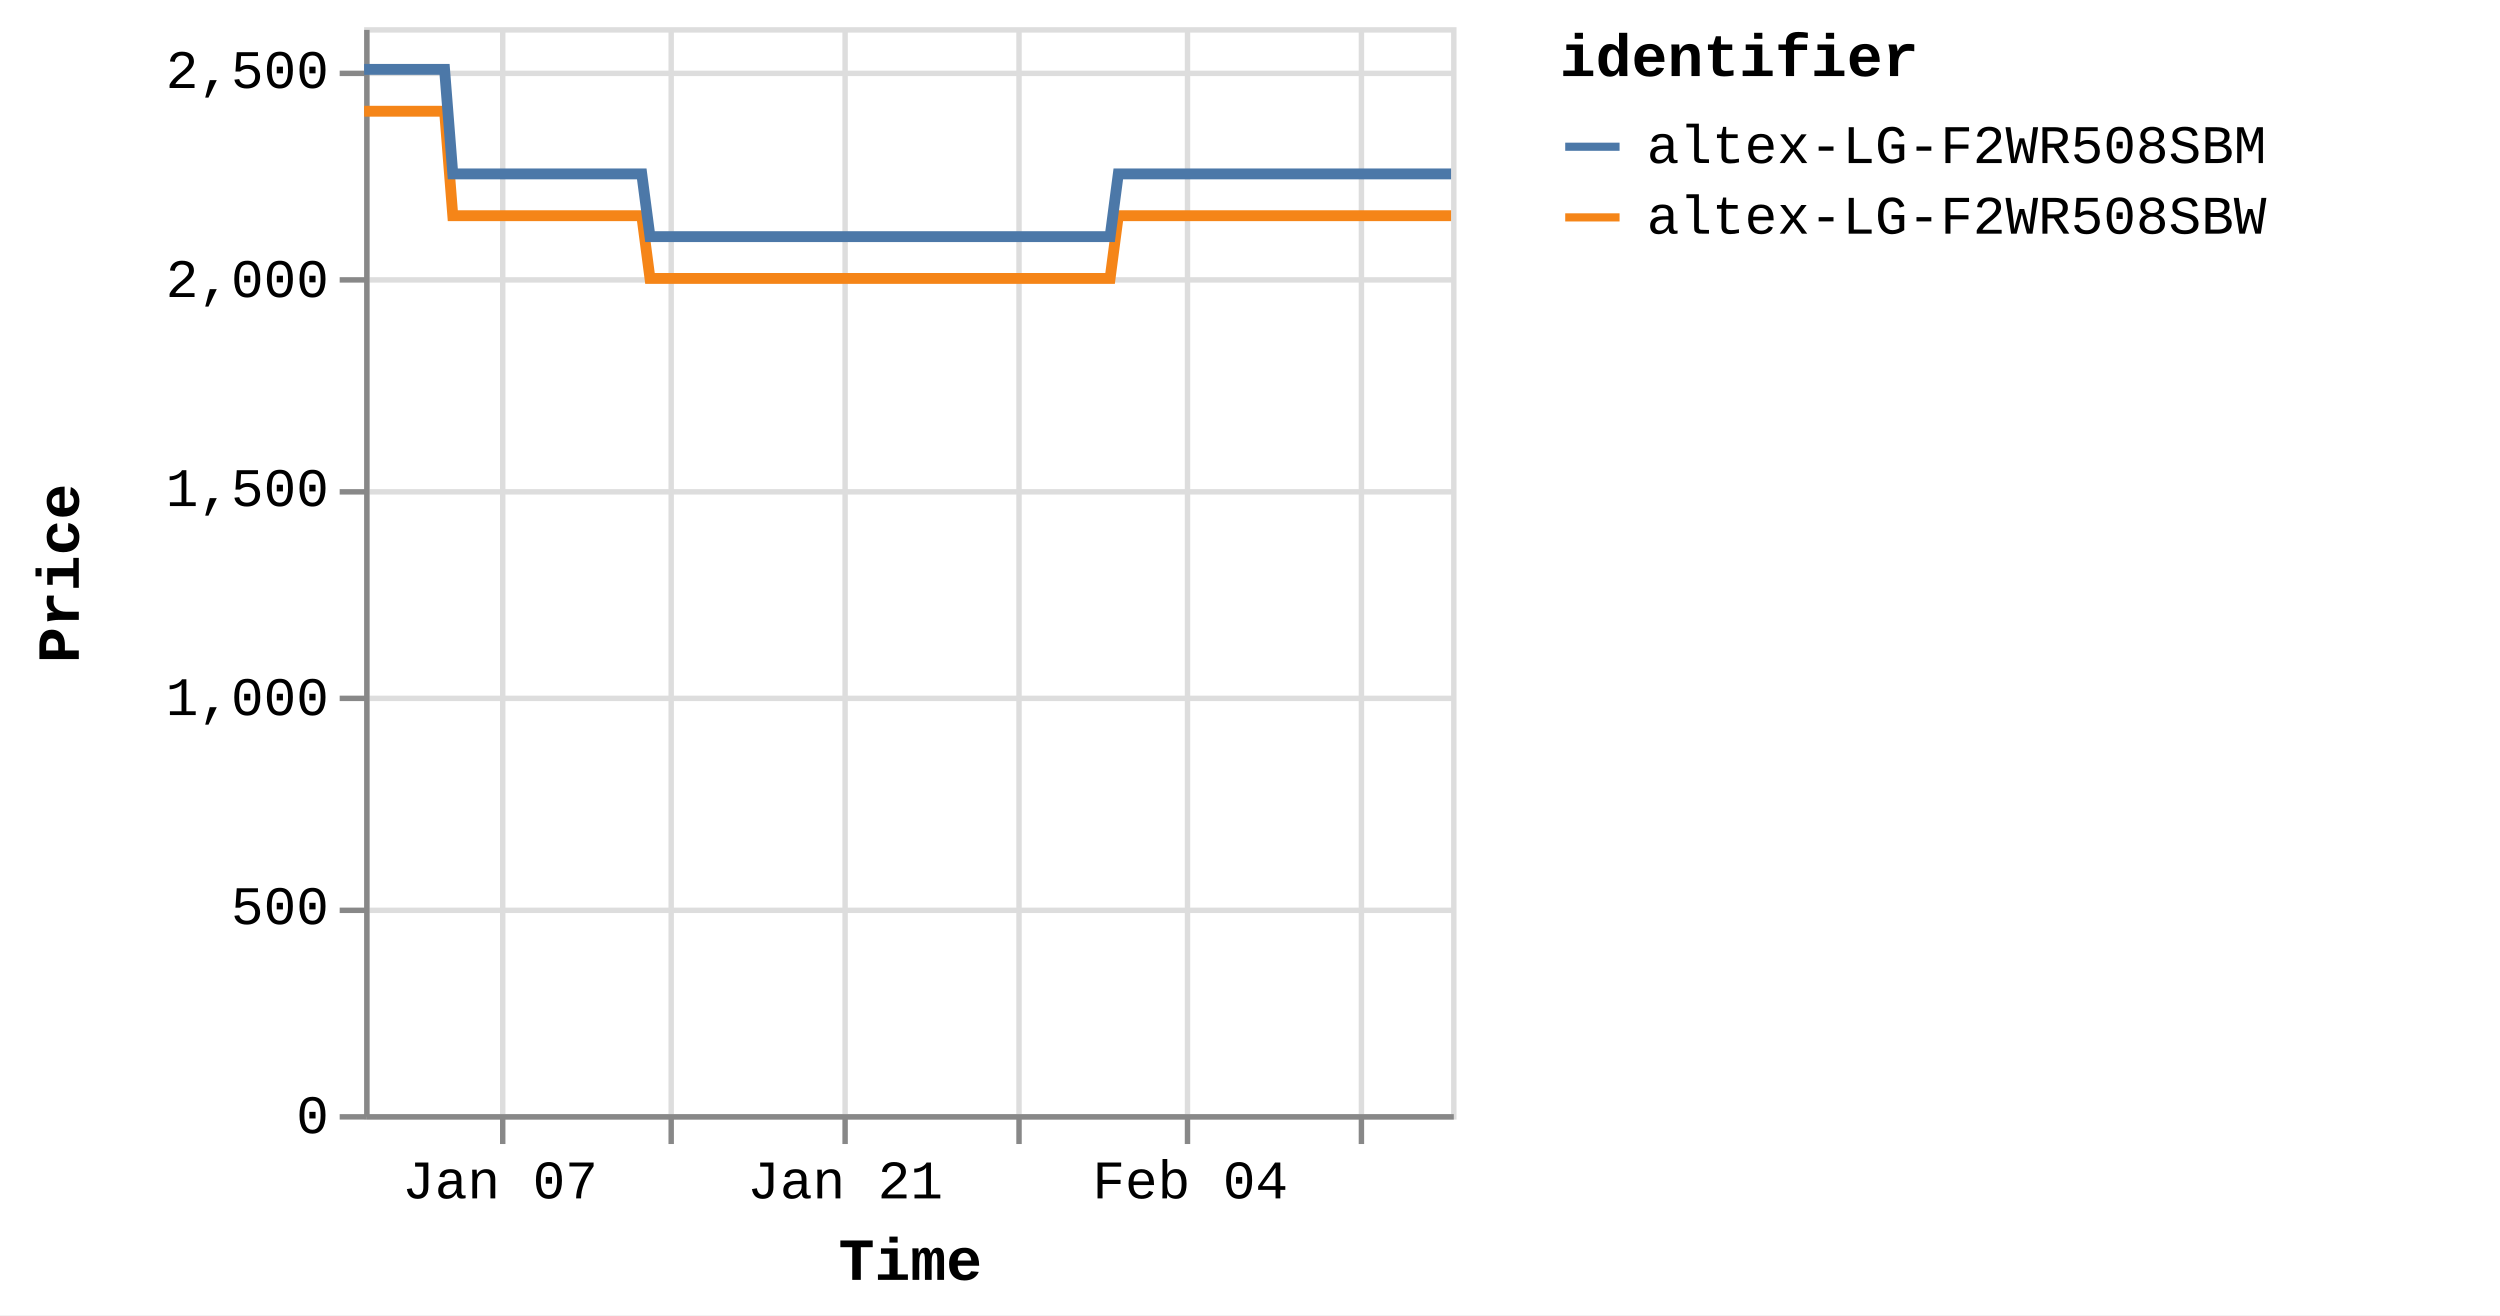
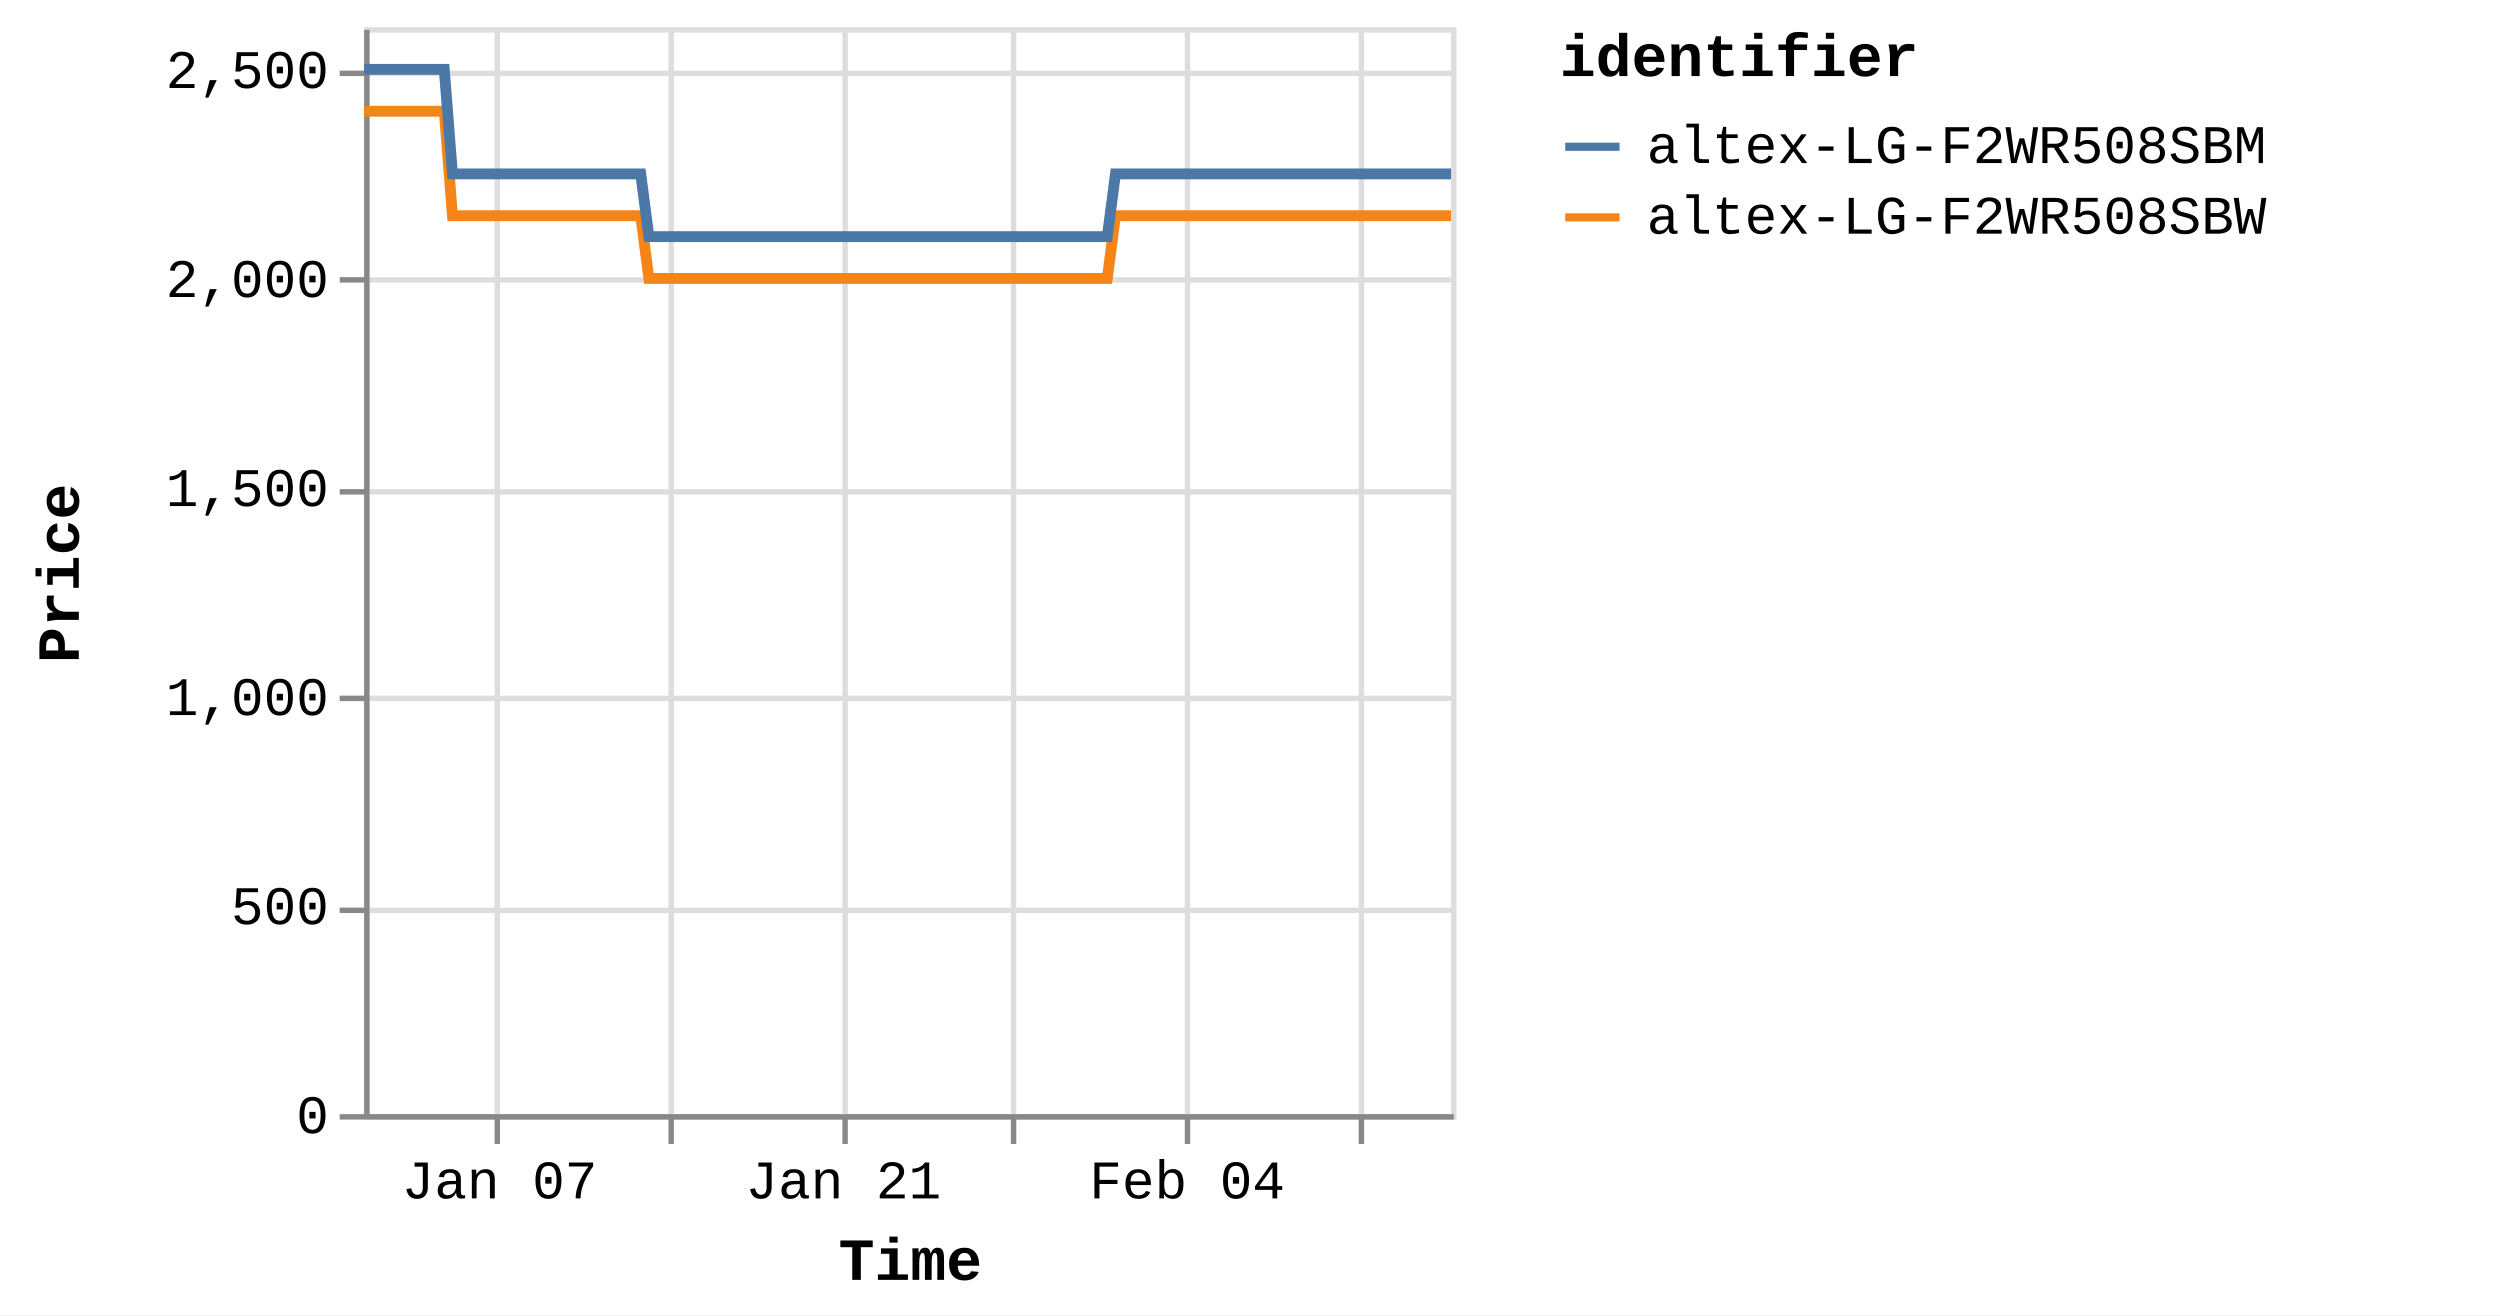
<svg xmlns="http://www.w3.org/2000/svg" version="1.1" class="marks" width="460" height="242" viewBox="0 0 460 242">
  <rect width="460" height="242" fill="white" />
  <g fill="none" stroke-miterlimit="10" transform="translate(67,5)">
    <g class="mark-group role-frame root" role="graphics-object" aria-roledescription="group mark container">
      <g transform="translate(0,0)">
        <path class="background" aria-hidden="true" d="M0.5,0.5h200v200h-200Z" stroke="#ddd" />
        <g>
          <g class="mark-group role-axis" aria-hidden="true">
            <g transform="translate(0.5,200.5)">
              <path class="background" aria-hidden="true" d="M0,0h0v0h0Z" pointer-events="none" />
              <g>
                <g class="mark-rule role-axis-grid" pointer-events="none">
-                   <line transform="translate(25,-200)" x2="0" y2="200" stroke="#ddd" stroke-width="1" opacity="1" />
+                   <line transform="translate(24,-200)" x2="0" y2="200" stroke="#ddd" stroke-width="1" opacity="1" />
                  <line transform="translate(56,-200)" x2="0" y2="200" stroke="#ddd" stroke-width="1" opacity="1" />
                  <line transform="translate(88,-200)" x2="0" y2="200" stroke="#ddd" stroke-width="1" opacity="1" />
-                   <line transform="translate(120,-200)" x2="0" y2="200" stroke="#ddd" stroke-width="1" opacity="1" />
+                   <line transform="translate(119,-200)" x2="0" y2="200" stroke="#ddd" stroke-width="1" opacity="1" />
                  <line transform="translate(151,-200)" x2="0" y2="200" stroke="#ddd" stroke-width="1" opacity="1" />
                  <line transform="translate(183,-200)" x2="0" y2="200" stroke="#ddd" stroke-width="1" opacity="1" />
                </g>
              </g>
              <path class="foreground" aria-hidden="true" d="" pointer-events="none" display="none" />
            </g>
          </g>
          <g class="mark-group role-axis" aria-hidden="true">
            <g transform="translate(0.5,0.5)">
              <path class="background" aria-hidden="true" d="M0,0h0v0h0Z" pointer-events="none" />
              <g>
                <g class="mark-rule role-axis-grid" pointer-events="none">
                  <line transform="translate(0,200)" x2="200" y2="0" stroke="#ddd" stroke-width="1" opacity="1" />
                  <line transform="translate(0,162)" x2="200" y2="0" stroke="#ddd" stroke-width="1" opacity="1" />
                  <line transform="translate(0,123)" x2="200" y2="0" stroke="#ddd" stroke-width="1" opacity="1" />
                  <line transform="translate(0,85)" x2="200" y2="0" stroke="#ddd" stroke-width="1" opacity="1" />
                  <line transform="translate(0,46)" x2="200" y2="0" stroke="#ddd" stroke-width="1" opacity="1" />
                  <line transform="translate(0,8)" x2="200" y2="0" stroke="#ddd" stroke-width="1" opacity="1" />
                </g>
              </g>
              <path class="foreground" aria-hidden="true" d="" pointer-events="none" display="none" />
            </g>
          </g>
-           <g class="mark-group role-axis" role="graphics-symbol" aria-roledescription="axis" aria-label="X-axis titled 'Time' for a time scale with values from Monday, 01 January 2024, 2:19:43 PM to Wednesday, 14 February 2024, 4:39:08 PM">
+           <g class="mark-group role-axis" role="graphics-symbol" aria-roledescription="axis" aria-label="X-axis titled 'Time' for a time scale with values from Monday, 01 January 2024, 2:19:43 PM to Wednesday, 14 February 2024, 8:38:04 PM">
            <g transform="translate(0.5,200.5)">
              <path class="background" aria-hidden="true" d="M0,0h0v0h0Z" pointer-events="none" />
              <g>
                <g class="mark-rule role-axis-tick" pointer-events="none">
-                   <line transform="translate(25,0)" x2="0" y2="5" stroke="#888" stroke-width="1" opacity="1" />
+                   <line transform="translate(24,0)" x2="0" y2="5" stroke="#888" stroke-width="1" opacity="1" />
                  <line transform="translate(56,0)" x2="0" y2="5" stroke="#888" stroke-width="1" opacity="1" />
                  <line transform="translate(88,0)" x2="0" y2="5" stroke="#888" stroke-width="1" opacity="1" />
-                   <line transform="translate(120,0)" x2="0" y2="5" stroke="#888" stroke-width="1" opacity="1" />
+                   <line transform="translate(119,0)" x2="0" y2="5" stroke="#888" stroke-width="1" opacity="1" />
                  <line transform="translate(151,0)" x2="0" y2="5" stroke="#888" stroke-width="1" opacity="1" />
                  <line transform="translate(183,0)" x2="0" y2="5" stroke="#888" stroke-width="1" opacity="1" />
                </g>
                <g class="mark-text role-axis-label" pointer-events="none">
-                   <text text-anchor="middle" transform="translate(24.50505,15)" font-family="Liberation Mono" font-size="10px" fill="#000" opacity="1">Jan 07</text>
-                   <text text-anchor="middle" transform="translate(56.25337,15)" font-family="Liberation Mono" font-size="10px" fill="#000" opacity="0">Jan 14</text>
-                   <text text-anchor="middle" transform="translate(88.00169,15)" font-family="Liberation Mono" font-size="10px" fill="#000" opacity="1">Jan 21</text>
-                   <text text-anchor="middle" transform="translate(119.75,15)" font-family="Liberation Mono" font-size="10px" fill="#000" opacity="0">Jan 28</text>
-                   <text text-anchor="middle" transform="translate(151.4983,15)" font-family="Liberation Mono" font-size="10px" fill="#000" opacity="1">Feb 04</text>
-                   <text text-anchor="middle" transform="translate(183.2466,15)" font-family="Liberation Mono" font-size="10px" fill="#000" opacity="0">Feb 11</text>
+                   <text text-anchor="middle" transform="translate(24.41318,15)" font-family="Liberation Mono" font-size="10px" fill="#000" opacity="1">Jan 07</text>
+                   <text text-anchor="middle" transform="translate(56.04249,15)" font-family="Liberation Mono" font-size="10px" fill="#000" opacity="0">Jan 14</text>
+                   <text text-anchor="middle" transform="translate(87.67179,15)" font-family="Liberation Mono" font-size="10px" fill="#000" opacity="1">Jan 21</text>
+                   <text text-anchor="middle" transform="translate(119.3011,15)" font-family="Liberation Mono" font-size="10px" fill="#000" opacity="0">Jan 28</text>
+                   <text text-anchor="middle" transform="translate(150.9304,15)" font-family="Liberation Mono" font-size="10px" fill="#000" opacity="1">Feb 04</text>
+                   <text text-anchor="middle" transform="translate(182.5597,15)" font-family="Liberation Mono" font-size="10px" fill="#000" opacity="0">Feb 11</text>
                </g>
                <g class="mark-rule role-axis-domain" pointer-events="none">
                  <line transform="translate(0,0)" x2="200" y2="0" stroke="#888" stroke-width="1" opacity="1" />
                </g>
                <g class="mark-text role-axis-title" pointer-events="none">
                  <text text-anchor="middle" transform="translate(100,30)" font-family="Liberation Mono" font-size="11px" font-weight="bold" fill="#000" opacity="1">Time</text>
                </g>
              </g>
              <path class="foreground" aria-hidden="true" d="" pointer-events="none" display="none" />
            </g>
          </g>
          <g class="mark-group role-axis" role="graphics-symbol" aria-roledescription="axis" aria-label="Y-axis titled 'Price' for a linear scale with values from 0 to 2,600">
            <g transform="translate(0.5,0.5)">
              <path class="background" aria-hidden="true" d="M0,0h0v0h0Z" pointer-events="none" />
              <g>
                <g class="mark-rule role-axis-tick" pointer-events="none">
                  <line transform="translate(0,200)" x2="-5" y2="0" stroke="#888" stroke-width="1" opacity="1" />
                  <line transform="translate(0,162)" x2="-5" y2="0" stroke="#888" stroke-width="1" opacity="1" />
                  <line transform="translate(0,123)" x2="-5" y2="0" stroke="#888" stroke-width="1" opacity="1" />
                  <line transform="translate(0,85)" x2="-5" y2="0" stroke="#888" stroke-width="1" opacity="1" />
                  <line transform="translate(0,46)" x2="-5" y2="0" stroke="#888" stroke-width="1" opacity="1" />
                  <line transform="translate(0,8)" x2="-5" y2="0" stroke="#888" stroke-width="1" opacity="1" />
                </g>
                <g class="mark-text role-axis-label" pointer-events="none">
                  <text text-anchor="end" transform="translate(-7,203)" font-family="Liberation Mono" font-size="10px" fill="#000" opacity="1">0</text>
                  <text text-anchor="end" transform="translate(-7,164.5385)" font-family="Liberation Mono" font-size="10px" fill="#000" opacity="1">500</text>
                  <text text-anchor="end" transform="translate(-7,126.0769)" font-family="Liberation Mono" font-size="10px" fill="#000" opacity="1">1,000</text>
                  <text text-anchor="end" transform="translate(-7,87.61538)" font-family="Liberation Mono" font-size="10px" fill="#000" opacity="1">1,500</text>
                  <text text-anchor="end" transform="translate(-7,49.15385)" font-family="Liberation Mono" font-size="10px" fill="#000" opacity="1">2,000</text>
                  <text text-anchor="end" transform="translate(-7,10.69231)" font-family="Liberation Mono" font-size="10px" fill="#000" opacity="1">2,500</text>
                </g>
                <g class="mark-rule role-axis-domain" pointer-events="none">
                  <line transform="translate(0,200)" x2="0" y2="-200" stroke="#888" stroke-width="1" opacity="1" />
                </g>
                <g class="mark-text role-axis-title" pointer-events="none">
                  <text text-anchor="middle" transform="translate(-51,100) rotate(-90) translate(0,-2)" font-family="Liberation Mono" font-size="11px" font-weight="bold" fill="#000" opacity="1">Price</text>
                </g>
              </g>
              <path class="foreground" aria-hidden="true" d="" pointer-events="none" display="none" />
            </g>
          </g>
          <g class="mark-group role-scope pathgroup" role="graphics-object" aria-roledescription="group mark container">
            <g transform="translate(0,0)">
              <path class="background" aria-hidden="true" d="M0,0h200v200h-200Z" />
              <g>
                <g class="mark-line role-mark marks" role="graphics-object" aria-roledescription="line mark container">
-                   <path aria-label="Time: Jan 01, 2024; Price: 2399; identifier: altex-LG-F2WR508SBW" role="graphics-symbol" aria-roledescription="line mark" d="M0,15.462L0.475,15.462L1.193,15.462L2.705,15.462L3.462,15.462L4.256,15.462L4.978,15.462L5.728,15.462L7.241,15.462L7.997,15.462L8.792,15.462L9.515,15.462L10.262,15.462L11.776,15.462L12.533,15.462L13.327,15.462L14.055,15.462L14.8,15.462L16.314,34.692L17.069,34.692L17.863,34.692L18.589,34.692L19.334,34.692L20.848,34.692L21.603,34.692L22.395,34.692L23.121,34.692L23.87,34.692L25.386,34.692L26.138,34.692L26.93,34.692L27.656,34.692L28.405,34.692L29.921,34.692L30.679,34.692L31.474,34.692L32.198,34.692L32.94,34.692L34.458,34.692L35.213,34.692L36.018,34.692L36.734,34.692L37.476,34.692L38.993,34.692L39.749,34.692L40.545,34.692L41.267,34.692L42.012,34.692L43.527,34.692L44.284,34.692L45.082,34.692L45.805,34.692L46.547,34.692L48.062,34.692L48.82,34.692L49.614,34.692L50.338,34.692L51.083,34.692L52.596,46.231L53.35,46.231L54.142,46.231L54.869,46.231L55.618,46.231L57.134,46.231L57.886,46.231L58.677,46.231L59.403,46.231L60.153,46.231L61.671,46.231L62.428,46.231L63.226,46.231L63.947,46.231L64.689,46.231L66.204,46.231L66.964,46.231L67.759,46.231L68.484,46.231L69.225,46.231L70.74,46.231L71.499,46.231L72.296,46.231L73.018,46.231L73.76,46.231L75.274,46.231L76.031,46.231L76.829,46.231L77.55,46.231L78.297,46.231L79.811,46.231L80.568,46.231L81.365,46.231L82.089,46.231L82.831,46.231L84.347,46.231L85.098,46.231L85.892,46.231L86.621,46.231L87.368,46.231L88.879,46.231L89.635,46.231L90.427,46.231L91.153,46.231L91.902,46.231L93.421,46.231L94.179,46.231L94.976,46.231L95.694,46.231L96.438,46.231L97.954,46.231L98.713,46.231L99.51,46.231L100.233,46.231L100.973,46.231L102.49,46.231L103.248,46.231L104.045,46.231L104.767,46.231L105.509,46.231L107.027,46.231L107.782,46.231L108.581,46.231L109.305,46.231L110.044,46.231L111.558,46.231L112.316,46.231L113.1,46.231L113.825,46.231L114.582,46.231L116.091,46.231L116.849,46.231L117.625,46.231L118.359,46.231L119.114,46.231L120.627,46.231L121.383,46.231L122.163,46.231L122.895,46.231L123.651,46.231L125.162,46.231L125.92,46.231L126.705,46.231L127.431,46.231L128.187,46.231L129.697,46.231L130.453,46.231L131.239,46.231L131.976,46.231L132.721,46.231L134.232,46.231L134.989,46.231L135.776,46.231L136.501,46.231L137.256,46.231L138.768,34.692L139.525,34.692L140.312,34.692L141.036,34.692L141.791,34.692L143.305,34.692L144.06,34.692L144.846,34.692L145.571,34.692L146.328,34.692L147.84,34.692L148.596,34.692L149.375,34.692L150.107,34.692L150.866,34.692L152.379,34.692L153.132,34.692L153.91,34.692L154.642,34.692L155.398,34.692L156.91,34.692L157.669,34.692L158.455,34.692L159.18,34.692L159.934,34.692L161.445,34.692L162.202,34.692L162.99,34.692L163.715,34.692L164.469,34.692L165.981,34.692L166.738,34.692L167.523,34.692L168.254,34.692L169.005,34.692L170.517,34.692L171.275,34.692L172.058,34.692L172.788,34.692L173.54,34.692L175.053,34.692L175.81,34.692L176.591,34.692L177.322,34.692L178.078,34.692L179.587,34.692L180.343,34.692L181.125,34.692L181.855,34.692L182.612,34.692L184.127,34.692L184.88,34.692L185.659,34.692L186.391,34.692L187.147,34.692L188.659,34.692L189.415,34.692L190.205,34.692L190.928,34.692L191.682,34.692L193.193,34.692L193.95,34.692L194.735,34.692L195.473,34.692L196.218,34.692L197.73,34.692L198.486,34.692L199.273,34.692L200,34.692" stroke="#f58518" stroke-width="2" />
+                   <path aria-label="Time: Jan 01, 2024; Price: 2399; identifier: altex-LG-F2WR508SBW" role="graphics-symbol" aria-roledescription="line mark" d="M0,15.462L0.473,15.462L1.189,15.462L2.695,15.462L3.449,15.462L4.24,15.462L4.96,15.462L5.706,15.462L7.214,15.462L7.967,15.462L8.759,15.462L9.479,15.462L10.224,15.462L11.732,15.462L12.486,15.462L13.277,15.462L14.003,15.462L14.744,15.462L16.253,34.692L17.005,34.692L17.796,34.692L18.519,34.692L19.262,34.692L20.77,34.692L21.522,34.692L22.311,34.692L23.034,34.692L23.78,34.692L25.291,34.692L26.04,34.692L26.829,34.692L27.553,34.692L28.299,34.692L29.809,34.692L30.564,34.692L31.357,34.692L32.077,34.692L32.817,34.692L34.329,34.692L35.081,34.692L35.883,34.692L36.597,34.692L37.336,34.692L38.847,34.692L39.6,34.692L40.393,34.692L41.112,34.692L41.854,34.692L43.364,34.692L44.118,34.692L44.913,34.692L45.633,34.692L46.373,34.692L47.882,34.692L48.637,34.692L49.428,34.692L50.15,34.692L50.892,34.692L52.399,46.231L53.15,46.231L53.94,46.231L54.663,46.231L55.409,46.231L56.92,46.231L57.669,46.231L58.457,46.231L59.18,46.231L59.928,46.231L61.44,46.231L62.194,46.231L62.989,46.231L63.708,46.231L64.446,46.231L65.956,46.231L66.712,46.231L67.505,46.231L68.227,46.231L68.965,46.231L70.475,46.231L71.231,46.231L72.025,46.231L72.744,46.231L73.483,46.231L74.992,46.231L75.746,46.231L76.541,46.231L77.259,46.231L78.004,46.231L79.512,46.231L80.266,46.231L81.06,46.231L81.782,46.231L82.52,46.231L84.03,46.231L84.779,46.231L85.57,46.231L86.296,46.231L87.04,46.231L88.546,46.231L89.299,46.231L90.088,46.231L90.812,46.231L91.558,46.231L93.071,46.231L93.826,46.231L94.62,46.231L95.335,46.231L96.076,46.231L97.587,46.231L98.343,46.231L99.137,46.231L99.858,46.231L100.594,46.231L102.106,46.231L102.861,46.231L103.655,46.231L104.374,46.231L105.113,46.231L106.626,46.231L107.378,46.231L108.174,46.231L108.896,46.231L109.631,46.231L111.14,46.231L111.895,46.231L112.676,46.231L113.399,46.231L114.152,46.231L115.656,46.231L116.411,46.231L117.184,46.231L117.915,46.231L118.667,46.231L120.175,46.231L120.928,46.231L121.705,46.231L122.434,46.231L123.187,46.231L124.693,46.231L125.448,46.231L126.23,46.231L126.953,46.231L127.706,46.231L129.21,46.231L129.964,46.231L130.747,46.231L131.481,46.231L132.223,46.231L133.729,46.231L134.483,46.231L135.267,46.231L135.989,46.231L136.742,46.231L138.248,34.692L139.002,34.692L139.786,34.692L140.507,34.692L141.26,34.692L142.768,34.692L143.52,34.692L144.303,34.692L145.025,34.692L145.779,34.692L147.285,34.692L148.039,34.692L148.815,34.692L149.544,34.692L150.3,34.692L151.808,34.692L152.558,34.692L153.333,34.692L154.062,34.692L154.815,34.692L156.322,34.692L157.078,34.692L157.861,34.692L158.583,34.692L159.334,34.692L160.84,34.692L161.594,34.692L162.379,34.692L163.101,34.692L163.853,34.692L165.359,34.692L166.113,34.692L166.895,34.692L167.623,34.692L168.372,34.692L169.878,34.692L170.633,34.692L171.413,34.692L172.14,34.692L172.89,34.692L174.397,34.692L175.151,34.692L175.929,34.692L176.657,34.692L177.411,34.692L178.914,34.692L179.667,34.692L180.446,34.692L181.174,34.692L181.927,34.692L183.437,34.692L184.187,34.692L184.963,34.692L185.693,34.692L186.445,34.692L187.952,34.692L188.705,34.692L189.492,34.692L190.212,34.692L190.963,34.692L192.469,34.692L193.223,34.692L194.005,34.692L194.74,34.692L195.483,34.692L196.988,34.692L197.742,34.692L198.526,34.692L199.25,34.692L200,34.692" stroke="#f58518" stroke-width="2" />
                </g>
              </g>
              <path class="foreground" aria-hidden="true" d="" display="none" />
            </g>
            <g transform="translate(0,0)">
              <path class="background" aria-hidden="true" d="M0,0h200v200h-200Z" />
              <g>
                <g class="mark-line role-mark marks" role="graphics-object" aria-roledescription="line mark container">
-                   <path aria-label="Time: Jan 01, 2024; Price: 2499; identifier: altex-LG-F2WR508SBM" role="graphics-symbol" aria-roledescription="line mark" d="M0,7.769L0.475,7.769L1.193,7.769L2.705,7.769L3.462,7.769L4.256,7.769L4.978,7.769L5.728,7.769L7.241,7.769L7.997,7.769L8.793,7.769L9.515,7.769L10.263,7.769L11.776,7.769L12.533,7.769L13.327,7.769L14.056,7.769L14.801,7.769L16.314,27L17.069,27L17.863,27L18.589,27L19.334,27L20.848,27L21.603,27L22.395,27L23.121,27L23.87,27L25.387,27L26.138,27L26.93,27L27.657,27L28.405,27L29.922,27L30.679,27L31.475,27L32.198,27L32.94,27L34.458,27L35.213,27L36.018,27L36.735,27L37.476,27L38.993,27L39.749,27L40.545,27L41.267,27L42.012,27L43.528,27L44.284,27L45.082,27L45.805,27L46.548,27L48.063,27L48.82,27L49.614,27L50.338,27L51.083,27L52.596,38.538L53.351,38.538L54.143,38.538L54.869,38.538L55.618,38.538L57.135,38.538L57.886,38.538L58.678,38.538L59.403,38.538L60.154,38.538L61.671,38.538L62.428,38.538L63.226,38.538L63.947,38.538L64.689,38.538L66.204,38.538L66.964,38.538L67.76,38.538L68.485,38.538L69.225,38.538L70.74,38.538L71.499,38.538L72.296,38.538L73.018,38.538L73.76,38.538L75.275,38.538L76.032,38.538L76.829,38.538L77.55,38.538L78.298,38.538L79.812,38.538L80.568,38.538L81.365,38.538L82.09,38.538L82.831,38.538L84.347,38.538L85.098,38.538L85.892,38.538L86.621,38.538L87.368,38.538L88.879,38.538L89.635,38.538L90.427,38.538L91.154,38.538L91.902,38.538L93.422,38.538L94.179,38.538L94.976,38.538L95.695,38.538L96.438,38.538L97.954,38.538L98.713,38.538L99.51,38.538L100.234,38.538L100.973,38.538L102.491,38.538L103.248,38.538L104.045,38.538L104.767,38.538L105.509,38.538L107.027,38.538L107.782,38.538L108.581,38.538L109.305,38.538L110.044,38.538L111.558,38.538L112.316,38.538L113.1,38.538L113.826,38.538L114.582,38.538L116.091,38.538L116.849,38.538L117.625,38.538L118.359,38.538L119.114,38.538L120.627,38.538L121.383,38.538L122.163,38.538L122.895,38.538L123.651,38.538L125.163,38.538L125.921,38.538L126.705,38.538L127.432,38.538L128.187,38.538L129.697,38.538L130.453,38.538L131.239,38.538L131.976,38.538L132.721,38.538L134.232,38.538L134.989,38.538L135.776,38.538L136.501,38.538L137.256,38.538L138.768,27L139.525,27L140.312,27L141.036,27L141.792,27L143.305,27L144.06,27L144.846,27L145.571,27L146.328,27L147.84,27L148.596,27L149.375,27L150.107,27L150.866,27L152.379,27L153.132,27L153.91,27L154.642,27L155.398,27L156.91,27L157.669,27L158.456,27L159.18,27L159.934,27L161.446,27L162.202,27L162.99,27L163.715,27L164.47,27L165.981,27L166.738,27L167.523,27L168.254,27L169.006,27L170.517,27L171.275,27L172.059,27L172.788,27L173.54,27L175.053,27L175.81,27L176.591,27L177.322,27L178.078,27L179.588,27L180.343,27L181.125,27L181.855,27L182.612,27L184.127,27L184.88,27L185.659,27L186.391,27L187.147,27L188.66,27L189.415,27L190.205,27L190.928,27L191.682,27L193.193,27L193.95,27L194.735,27L195.473,27L196.218,27L197.73,27L198.486,27L199.273,27L200,27" stroke="#4c78a8" stroke-width="2" />
+                   <path aria-label="Time: Jan 01, 2024; Price: 2499; identifier: altex-LG-F2WR508SBM" role="graphics-symbol" aria-roledescription="line mark" d="M0,7.769L0.473,7.769L1.189,7.769L2.695,7.769L3.449,7.769L4.24,7.769L4.96,7.769L5.707,7.769L7.214,7.769L7.967,7.769L8.76,7.769L9.479,7.769L10.224,7.769L11.732,7.769L12.486,7.769L13.277,7.769L14.003,7.769L14.745,7.769L16.253,27L17.005,27L17.796,27L18.519,27L19.262,27L20.77,27L21.522,27L22.311,27L23.034,27L23.78,27L25.291,27L26.04,27L26.829,27L27.553,27L28.299,27L29.809,27L30.564,27L31.357,27L32.077,27L32.817,27L34.329,27L35.081,27L35.883,27L36.597,27L37.336,27L38.847,27L39.6,27L40.393,27L41.112,27L41.855,27L43.364,27L44.118,27L44.913,27L45.633,27L46.373,27L47.882,27L48.637,27L49.428,27L50.15,27L50.892,27L52.399,38.538L53.151,38.538L53.94,38.538L54.664,38.538L55.409,38.538L56.92,38.538L57.669,38.538L58.458,38.538L59.18,38.538L59.928,38.538L61.44,38.538L62.194,38.538L62.989,38.538L63.708,38.538L64.447,38.538L65.956,38.538L66.713,38.538L67.505,38.538L68.228,38.538L68.965,38.538L70.475,38.538L71.231,38.538L72.025,38.538L72.744,38.538L73.484,38.538L74.993,38.538L75.747,38.538L76.541,38.538L77.26,38.538L78.004,38.538L79.513,38.538L80.266,38.538L81.06,38.538L81.782,38.538L82.52,38.538L84.031,38.538L84.779,38.538L85.57,38.538L86.296,38.538L87.04,38.538L88.546,38.538L89.299,38.538L90.088,38.538L90.812,38.538L91.558,38.538L93.071,38.538L93.826,38.538L94.62,38.538L95.336,38.538L96.076,38.538L97.587,38.538L98.343,38.538L99.137,38.538L99.858,38.538L100.594,38.538L102.106,38.538L102.861,38.538L103.655,38.538L104.374,38.538L105.114,38.538L106.626,38.538L107.378,38.538L108.174,38.538L108.896,38.538L109.632,38.538L111.14,38.538L111.895,38.538L112.676,38.538L113.399,38.538L114.152,38.538L115.656,38.538L116.411,38.538L117.184,38.538L117.915,38.538L118.667,38.538L120.175,38.538L120.928,38.538L121.705,38.538L122.434,38.538L123.187,38.538L124.693,38.538L125.448,38.538L126.23,38.538L126.954,38.538L127.706,38.538L129.211,38.538L129.964,38.538L130.747,38.538L131.481,38.538L132.223,38.538L133.729,38.538L134.483,38.538L135.267,38.538L135.989,38.538L136.742,38.538L138.248,27L139.002,27L139.786,27L140.507,27L141.26,27L142.768,27L143.52,27L144.303,27L145.025,27L145.779,27L147.286,27L148.039,27L148.815,27L149.545,27L150.3,27L151.808,27L152.558,27L153.333,27L154.062,27L154.816,27L156.322,27L157.078,27L157.862,27L158.583,27L159.334,27L160.841,27L161.594,27L162.379,27L163.101,27L163.853,27L165.359,27L166.113,27L166.895,27L167.624,27L168.372,27L169.878,27L170.633,27L171.414,27L172.14,27L172.89,27L174.397,27L175.151,27L175.93,27L176.657,27L177.411,27L178.914,27L179.667,27L180.446,27L181.174,27L181.928,27L183.437,27L184.187,27L184.963,27L185.693,27L186.445,27L187.952,27L188.705,27L189.492,27L190.213,27L190.964,27L192.469,27L193.223,27L194.005,27L194.741,27L195.483,27L196.989,27L197.742,27L198.526,27L199.25,27L200,27" stroke="#4c78a8" stroke-width="2" />
                </g>
              </g>
              <path class="foreground" aria-hidden="true" d="" display="none" />
            </g>
          </g>
          <g class="mark-group role-legend" role="graphics-symbol" aria-roledescription="legend" aria-label="Symbol legend titled 'identifier' for stroke color with 2 values: altex-LG-F2WR508SBM, altex-LG-F2WR508SBW">
            <g transform="translate(220,0)">
              <path class="background" aria-hidden="true" d="M0,0h168v40h-168Z" pointer-events="none" />
              <g>
                <g class="mark-group role-legend-entry">
                  <g transform="translate(0,16)">
                    <path class="background" aria-hidden="true" d="M0,0h0v0h0Z" pointer-events="none" />
                    <g>
                      <g class="mark-group role-scope" role="graphics-object" aria-roledescription="group mark container">
                        <g transform="translate(0,0)">
                          <path class="background" aria-hidden="true" d="M0,0h168v11h-168Z" pointer-events="none" opacity="1" />
                          <g>
                            <g class="mark-symbol role-legend-symbol" pointer-events="none">
                              <path transform="translate(6,6)" d="M-5,0L5,0" stroke="#4c78a8" stroke-width="1.5" opacity="1" />
                            </g>
                            <g class="mark-text role-legend-label" pointer-events="none">
                              <text text-anchor="start" transform="translate(16,9)" font-family="Liberation Mono" font-size="10px" fill="#000" opacity="1">altex-LG-F2WR508SBM</text>
                            </g>
                          </g>
                          <path class="foreground" aria-hidden="true" d="" pointer-events="none" display="none" />
                        </g>
                        <g transform="translate(0,13)">
                          <path class="background" aria-hidden="true" d="M0,0h168v11h-168Z" pointer-events="none" opacity="1" />
                          <g>
                            <g class="mark-symbol role-legend-symbol" pointer-events="none">
                              <path transform="translate(6,6)" d="M-5,0L5,0" stroke="#f58518" stroke-width="1.5" opacity="1" />
                            </g>
                            <g class="mark-text role-legend-label" pointer-events="none">
                              <text text-anchor="start" transform="translate(16,9)" font-family="Liberation Mono" font-size="10px" fill="#000" opacity="1">altex-LG-F2WR508SBW</text>
                            </g>
                          </g>
                          <path class="foreground" aria-hidden="true" d="" pointer-events="none" display="none" />
                        </g>
                      </g>
                    </g>
                    <path class="foreground" aria-hidden="true" d="" pointer-events="none" display="none" />
                  </g>
                </g>
                <g class="mark-text role-legend-title" pointer-events="none">
                  <text text-anchor="start" transform="translate(0,9)" font-family="Liberation Mono" font-size="11px" font-weight="bold" fill="#000" opacity="1">identifier</text>
                </g>
              </g>
              <path class="foreground" aria-hidden="true" d="" pointer-events="none" display="none" />
            </g>
          </g>
        </g>
        <path class="foreground" aria-hidden="true" d="" display="none" />
      </g>
    </g>
  </g>
</svg>
